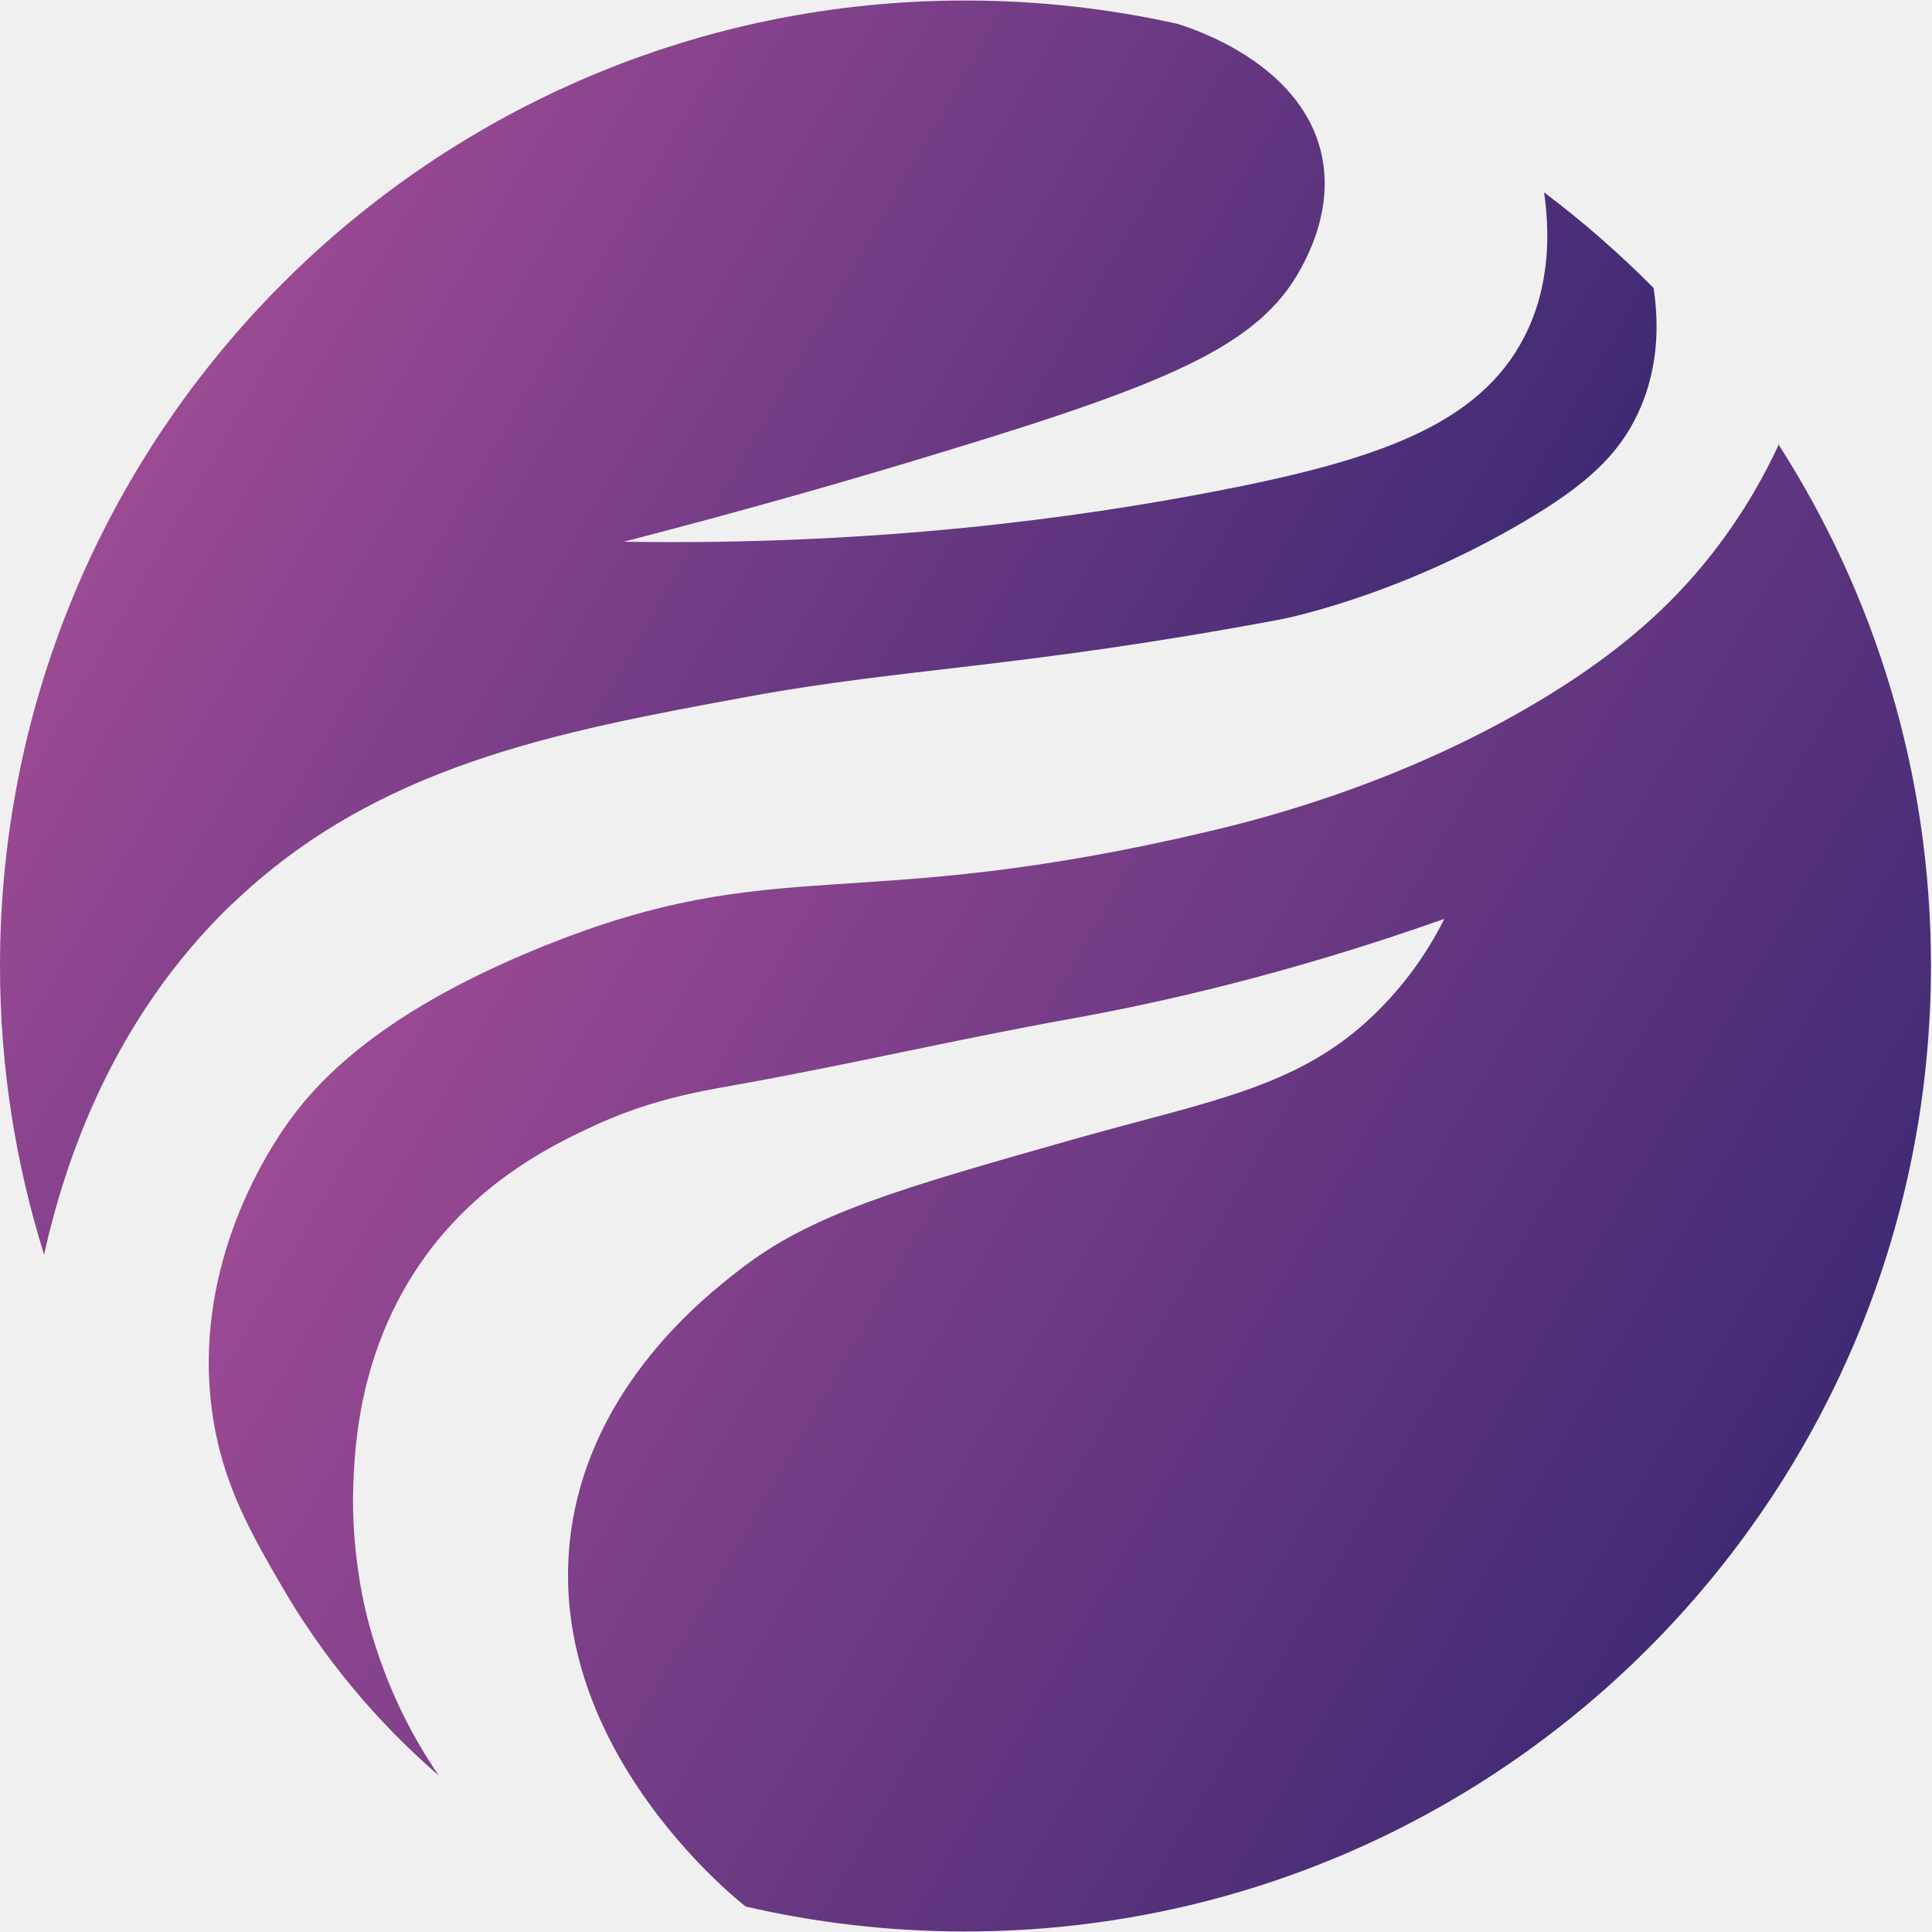
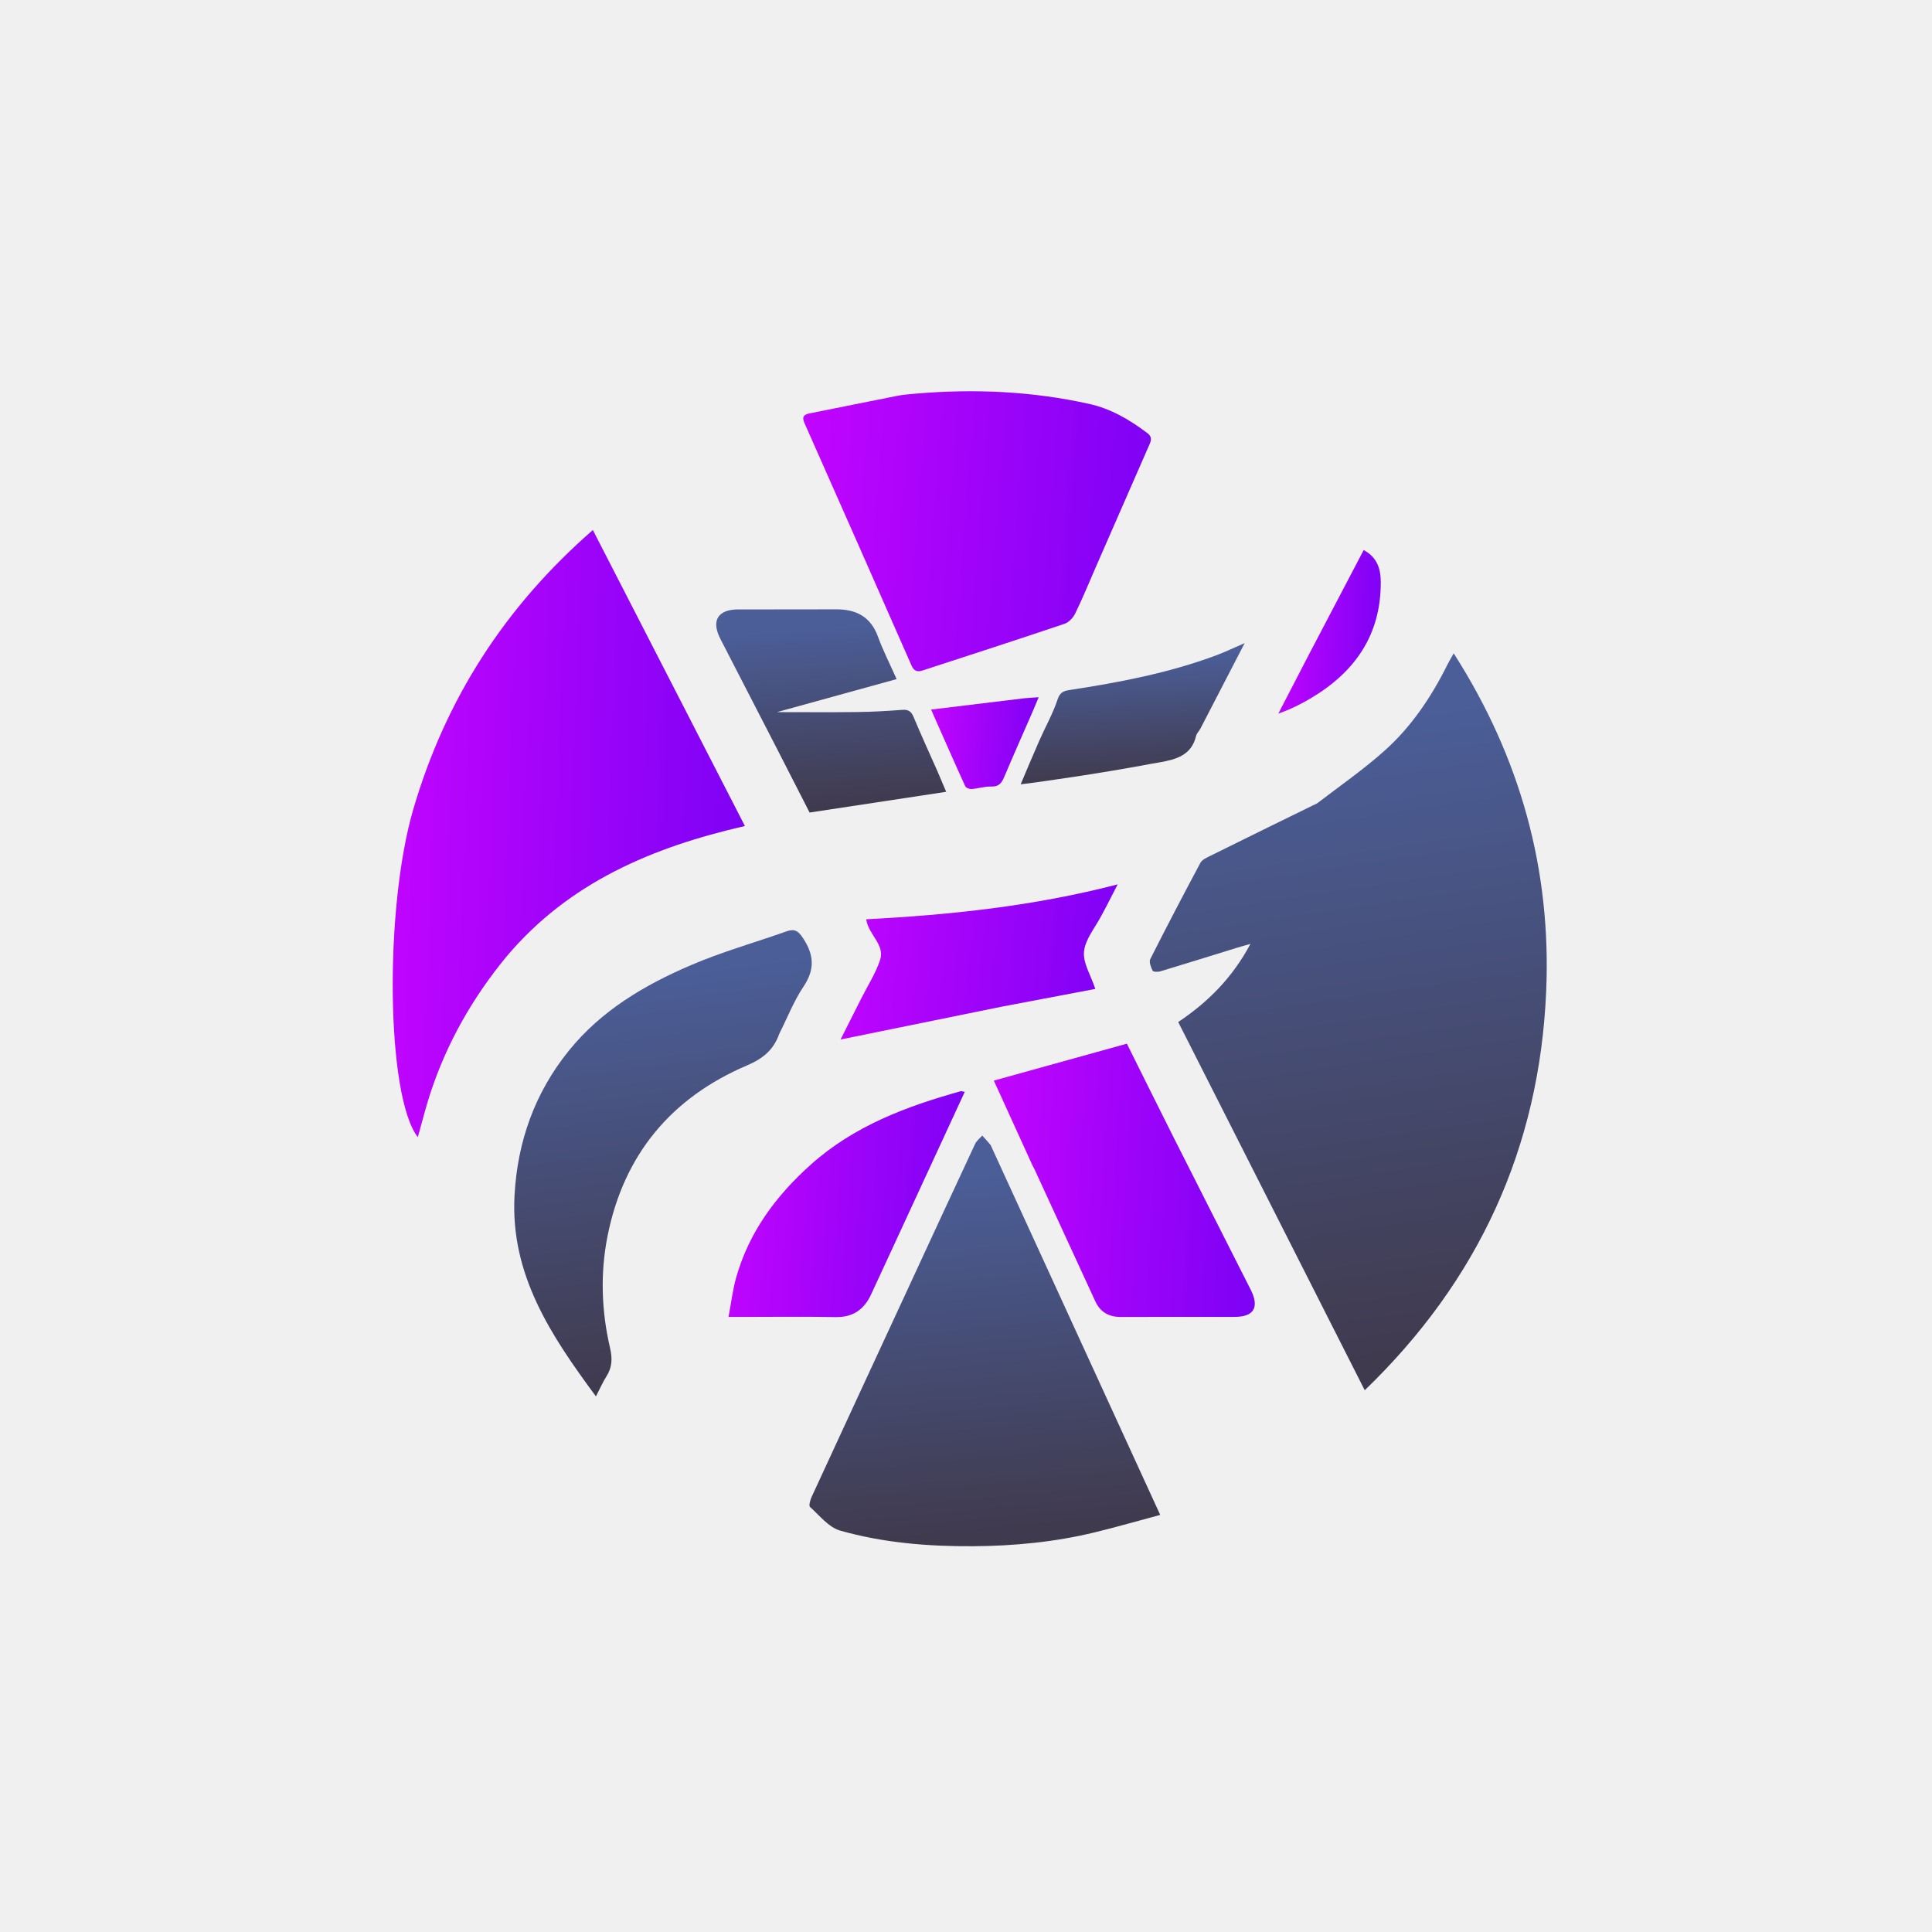
- <svg xmlns="http://www.w3.org/2000/svg" xmlns:xlink="http://www.w3.org/1999/xlink" id="Layer_2" viewBox="0 0 73.61 73.61">
+ <svg xmlns="http://www.w3.org/2000/svg" width="44" height="44" viewBox="0 0 44 44" fill="none">
+   <g clip-path="url(#clip0_1511_6787)">
+     <path d="M29.999 18.294C30.523 17.893 31.055 17.524 31.534 17.095C32.145 16.549 32.599 15.871 32.964 15.137C33 15.065 33.042 14.996 33.107 14.879C34.626 17.254 35.333 19.814 35.213 22.581C35.059 26.142 33.674 29.163 31.081 31.662C29.657 28.851 28.248 26.07 26.833 23.276C27.512 22.822 28.067 22.267 28.478 21.497C28.343 21.535 28.259 21.557 28.176 21.583C27.594 21.763 27.012 21.945 26.428 22.121C26.373 22.138 26.265 22.136 26.251 22.108C26.212 22.028 26.164 21.908 26.197 21.843C26.568 21.106 26.951 20.376 27.339 19.649C27.374 19.585 27.462 19.542 27.534 19.506C28.349 19.102 29.166 18.701 29.999 18.294Z" fill="url(#paint0_linear_1511_6787)" />
+     <path d="M22.56 26.076C23.846 28.881 25.124 31.669 26.423 34.501C25.916 34.637 25.427 34.778 24.934 34.898C24.026 35.119 23.098 35.208 22.167 35.214C21.144 35.221 20.12 35.138 19.133 34.858C18.873 34.784 18.665 34.515 18.447 34.319C18.416 34.291 18.452 34.163 18.483 34.094C19.202 32.534 19.924 30.976 20.646 29.418C21.165 28.296 21.683 27.173 22.207 26.053C22.241 25.98 22.314 25.925 22.37 25.862C22.431 25.928 22.492 25.994 22.56 26.076Z" fill="url(#paint1_linear_1511_6787)" />
+     <path d="M17.749 23.54C17.617 23.914 17.374 24.11 17.013 24.264C15.282 25.002 14.203 26.301 13.835 28.157C13.668 29.003 13.698 29.857 13.893 30.698C13.949 30.938 13.943 31.139 13.811 31.346C13.726 31.48 13.662 31.628 13.572 31.802C12.551 30.419 11.62 29.033 11.718 27.226C11.785 25.998 12.177 24.892 12.954 23.93C13.691 23.016 14.671 22.438 15.723 21.986C16.433 21.68 17.185 21.468 17.916 21.21C18.099 21.145 18.182 21.203 18.291 21.369C18.54 21.748 18.561 22.078 18.3 22.468C18.08 22.794 17.936 23.171 17.749 23.54Z" fill="url(#paint2_linear_1511_6787)" />
+     <path d="M21.346 17.556C21.418 17.724 21.482 17.875 21.549 18.033C20.51 18.191 19.486 18.346 18.438 18.505C18.191 18.022 17.936 17.522 17.68 17.023C17.255 16.198 16.829 15.374 16.405 14.548C16.193 14.134 16.348 13.88 16.812 13.879C17.555 13.877 18.297 13.881 19.039 13.877C19.498 13.875 19.828 14.043 19.995 14.499C20.112 14.819 20.268 15.125 20.42 15.466C19.49 15.723 18.576 15.975 17.695 16.218C18.285 16.218 18.905 16.224 19.525 16.216C19.868 16.212 20.212 16.192 20.554 16.166C20.693 16.156 20.755 16.208 20.807 16.331C20.977 16.737 21.16 17.138 21.346 17.556Z" fill="url(#paint3_linear_1511_6787)" />
+     <path d="M25.979 17.44C25.529 17.521 25.095 17.594 24.661 17.661C24.3 17.717 23.939 17.768 23.577 17.82C23.475 17.835 23.372 17.846 23.245 17.862C23.389 17.523 23.525 17.194 23.669 16.869C23.809 16.551 23.983 16.245 24.09 15.917C24.146 15.748 24.26 15.73 24.368 15.713C25.497 15.541 26.616 15.327 27.692 14.927C27.902 14.849 28.106 14.75 28.347 14.646C28.003 15.311 27.672 15.951 27.34 16.59C27.309 16.65 27.254 16.701 27.239 16.762C27.136 17.201 26.786 17.295 26.415 17.361C26.276 17.386 26.136 17.407 25.979 17.44Z" fill="url(#paint4_linear_1511_6787)" />
+     <path d="M11.538 21.782C10.762 22.723 10.177 23.753 9.801 24.898C9.692 25.229 9.609 25.57 9.516 25.899C8.797 24.977 8.748 20.696 9.414 18.425C10.149 15.917 11.502 13.814 13.502 12.071C14.658 14.32 15.801 16.547 16.965 18.812C14.866 19.293 12.963 20.091 11.538 21.782Z" fill="url(#paint5_linear_1511_6787)" />
+     <path d="M20.855 8.965C22.199 8.85 23.513 8.911 24.811 9.2C25.302 9.309 25.731 9.562 26.131 9.864C26.27 9.969 26.197 10.078 26.149 10.189C25.754 11.093 25.359 11.996 24.963 12.899C24.807 13.257 24.66 13.618 24.489 13.968C24.442 14.067 24.342 14.174 24.242 14.207C23.167 14.57 22.086 14.919 21.007 15.271C20.888 15.31 20.814 15.281 20.758 15.154C19.95 13.314 19.137 11.475 18.322 9.637C18.261 9.5 18.296 9.443 18.437 9.415C19.108 9.282 19.777 9.144 20.448 9.012C20.575 8.987 20.705 8.98 20.855 8.965Z" fill="url(#paint6_linear_1511_6787)" />
+     <path d="M23.516 26.546C23.222 25.898 22.934 25.267 22.634 24.61C23.658 24.326 24.651 24.05 25.664 23.769C26.018 24.48 26.374 25.201 26.736 25.919C27.317 27.072 27.903 28.222 28.485 29.374C28.686 29.774 28.556 29.991 28.12 29.991C27.255 29.992 26.39 29.99 25.526 29.993C25.253 29.994 25.057 29.882 24.944 29.635C24.48 28.631 24.019 27.626 23.556 26.621C23.547 26.601 23.533 26.582 23.516 26.546Z" fill="url(#paint7_linear_1511_6787)" />
+     <path d="M20.288 28.509C20.133 28.843 19.986 29.163 19.838 29.481C19.678 29.825 19.424 30.004 19.027 29.996C18.316 29.982 17.605 29.992 16.894 29.992C16.813 29.992 16.731 29.992 16.591 29.992C16.653 29.668 16.687 29.374 16.766 29.094C17.06 28.058 17.67 27.235 18.467 26.522C19.453 25.64 20.641 25.198 21.882 24.851C21.895 24.848 21.911 24.856 21.972 24.866C21.41 26.083 20.853 27.288 20.288 28.509Z" fill="url(#paint8_linear_1511_6787)" />
+     <path d="M22.799 22.929C21.586 23.177 20.392 23.42 19.143 23.674C19.316 23.331 19.463 23.039 19.61 22.748C19.757 22.454 19.94 22.172 20.043 21.864C20.16 21.512 19.778 21.291 19.727 20.936C21.636 20.836 23.535 20.639 25.454 20.141C25.345 20.353 25.264 20.512 25.182 20.67C25.151 20.731 25.116 20.791 25.084 20.852C24.944 21.123 24.718 21.385 24.688 21.668C24.66 21.929 24.843 22.212 24.945 22.522C24.25 22.654 23.534 22.789 22.799 22.929Z" fill="url(#paint9_linear_1511_6787)" />
+     <path d="M29.787 14.95C30.216 14.133 30.637 13.33 31.057 12.527C31.37 12.696 31.446 12.961 31.446 13.264C31.448 14.457 30.862 15.298 29.87 15.892C29.636 16.032 29.393 16.154 29.113 16.252C29.335 15.823 29.557 15.394 29.787 14.95Z" fill="url(#paint10_linear_1511_6787)" />
+     <path d="M23.332 15.902C23.442 15.894 23.531 15.887 23.656 15.878C23.604 16 23.56 16.109 23.513 16.217C23.3 16.707 23.081 17.196 22.873 17.689C22.814 17.828 22.754 17.918 22.579 17.913C22.429 17.908 22.279 17.958 22.128 17.97C22.08 17.973 22 17.943 21.983 17.907C21.721 17.332 21.468 16.754 21.205 16.16C21.929 16.071 22.621 15.987 23.332 15.902Z" fill="url(#paint11_linear_1511_6787)" />
+   </g>
  <defs>
-     <style>.cls-1{fill:url(#linear-gradient-2);}.cls-2{fill:none;}.cls-3{fill:url(#linear-gradient);}</style>
-     <linearGradient id="linear-gradient" x1="7.29" y1="14.3" x2="49.27" y2="38.54" gradientTransform="matrix(1, 0, 0, 1, 0, 0)" gradientUnits="userSpaceOnUse">
-       <stop offset="0" stop-color="#9c4a94" />
-       <stop offset="1" stop-color="#402a74" />
+     <linearGradient id="paint0_linear_1511_6787" x1="30.706" y1="16.369" x2="32.874" y2="30.79" gradientUnits="userSpaceOnUse">
+       <stop stop-color="#4B5E98" />
+       <stop offset="1" stop-color="#403A4E" />
    </linearGradient>
-     <linearGradient id="linear-gradient-2" x1="18.95" y1="28.83" x2="67.67" y2="56.96" xlink:href="#linear-gradient" />
+     <linearGradient id="paint1_linear_1511_6787" x1="22.429" y1="26.692" x2="23.201" y2="34.837" gradientUnits="userSpaceOnUse">
+       <stop stop-color="#4B5E98" />
+       <stop offset="1" stop-color="#403A4E" />
+     </linearGradient>
+     <linearGradient id="paint2_linear_1511_6787" x1="15.099" y1="22.127" x2="16.264" y2="31.309" gradientUnits="userSpaceOnUse">
+       <stop stop-color="#4B5E98" />
+       <stop offset="1" stop-color="#403A4E" />
+     </linearGradient>
+     <linearGradient id="paint3_linear_1511_6787" x1="18.93" y1="14.288" x2="19.22" y2="18.334" gradientUnits="userSpaceOnUse">
+       <stop stop-color="#4B5E98" />
+       <stop offset="1" stop-color="#403A4E" />
+     </linearGradient>
+     <linearGradient id="paint4_linear_1511_6787" x1="25.796" y1="14.932" x2="25.94" y2="17.75" gradientUnits="userSpaceOnUse">
+       <stop stop-color="#4B5E98" />
+       <stop offset="1" stop-color="#403A4E" />
+     </linearGradient>
+     <linearGradient id="paint5_linear_1511_6787" x1="8.944" y1="18.985" x2="16.954" y2="19.279" gradientUnits="userSpaceOnUse">
+       <stop stop-color="#C004FE" />
+       <stop offset="1" stop-color="#7E02F5" />
+     </linearGradient>
+     <linearGradient id="paint6_linear_1511_6787" x1="18.293" y1="12.099" x2="26.163" y2="12.718" gradientUnits="userSpaceOnUse">
+       <stop stop-color="#C004FE" />
+       <stop offset="1" stop-color="#7E02F5" />
+     </linearGradient>
+     <linearGradient id="paint7_linear_1511_6787" x1="22.634" y1="26.881" x2="28.556" y2="27.239" gradientUnits="userSpaceOnUse">
+       <stop stop-color="#C004FE" />
+       <stop offset="1" stop-color="#7E02F5" />
+     </linearGradient>
+     <linearGradient id="paint8_linear_1511_6787" x1="16.591" y1="27.423" x2="21.948" y2="27.778" gradientUnits="userSpaceOnUse">
+       <stop stop-color="#C004FE" />
+       <stop offset="1" stop-color="#7E02F5" />
+     </linearGradient>
+     <linearGradient id="paint9_linear_1511_6787" x1="19.143" y1="21.908" x2="25.374" y2="22.613" gradientUnits="userSpaceOnUse">
+       <stop stop-color="#C004FE" />
+       <stop offset="1" stop-color="#7E02F5" />
+     </linearGradient>
+     <linearGradient id="paint10_linear_1511_6787" x1="29.113" y1="14.389" x2="31.443" y2="14.482" gradientUnits="userSpaceOnUse">
+       <stop stop-color="#C004FE" />
+       <stop offset="1" stop-color="#7E02F5" />
+     </linearGradient>
+     <linearGradient id="paint11_linear_1511_6787" x1="21.205" y1="16.924" x2="23.642" y2="17.105" gradientUnits="userSpaceOnUse">
+       <stop stop-color="#C004FE" />
+       <stop offset="1" stop-color="#7E02F5" />
+     </linearGradient>
+     <clipPath id="clip0_1511_6787">
+       <rect width="44" height="44" fill="white" />
+     </clipPath>
  </defs>
-   <g id="Dex_Logos">
-     <g id="Logo">
-       <g>
-         <path class="cls-2" d="M21.79,58.34c.65-5.46,5.07-8.9,6.43-9.95,2.74-2.14,6.05-3.08,12.67-4.95,5.47-1.55,8.87-1.99,11.86-5.13,1.15-1.21,1.87-2.42,2.31-3.28-5.97,2.11-10.86,3.2-14.25,3.81-4.25,.76-8.46,1.75-12.71,2.51-1.59,.28-3.42,.6-5.65,1.66-1.35,.64-3.89,1.88-5.94,4.51-2.74,3.52-2.95,7.39-3.02,9.1-.22,5.49,2.22,9.53,3.25,11.05,1.52,.99,3.39,2.05,5.59,2.99,2.95,1.26,5.66,1.96,7.86,2.36-5.65-3.5-9.04-9.19-8.39-14.68Z" />
-         <path class="cls-2" d="M10.76,60.46c-1.19-2.05-2.3-3.96-2.67-6.69-.73-5.31,1.9-9.53,2.7-10.72,1.06-1.56,3.35-4.33,9.83-6.96,9.1-3.7,11.86-1.19,25.51-4.43,1.77-.42,7.6-1.86,13.15-5.34,2.46-1.55,4.37-3.19,5.99-5.26,1.23-1.58,2.02-3.06,2.52-4.14-1.38-2.15-2.99-4.15-4.78-5.96,.16,1.04,.29,2.87-.58,4.75-.74,1.6-1.97,2.76-4.4,4.18-4.92,2.89-9.23,3.7-9.23,3.7-9.88,1.85-14.37,1.85-20.27,2.94-7.29,1.35-14.15,2.61-19.65,7.88-4.61,4.42-6.41,9.87-7.19,13.39,2.58,8.24,7.97,15.23,15.05,19.85-1.64-1.42-3.98-3.76-5.97-7.19Z" />
-         <path class="cls-2" d="M50.33,5.77c.46,1.91-.32,3.56-.62,4.16-1.51,3.08-4.71,4.51-13.66,7.23-3.26,.99-7.41,2.2-12.28,3.45,9.55,.15,17.22-.89,22.63-1.94,6.04-1.17,9.95-2.5,11.68-5.87,1.01-1.97,.96-4.04,.75-5.5-4.09-3.06-8.84-5.29-14-6.44,.6,.18,4.68,1.48,5.5,4.89Z" />
-         <path class="cls-3" d="M8.87,34.42c5.5-5.27,12.36-6.54,19.65-7.88,5.91-1.09,10.39-1.09,20.27-2.94,0,0,4.31-.81,9.23-3.7,2.43-1.42,3.66-2.58,4.4-4.18,.87-1.88,.74-3.71,.58-4.75-1.3-1.31-2.69-2.53-4.17-3.64,.21,1.45,.26,3.52-.75,5.5-1.73,3.37-5.64,4.7-11.68,5.87-5.42,1.05-13.08,2.09-22.63,1.94,4.87-1.26,9.02-2.46,12.28-3.46,8.95-2.72,12.15-4.16,13.66-7.23,.3-.6,1.08-2.26,.62-4.16-.82-3.41-4.9-4.71-5.5-4.89-2.58-.57-5.27-.88-8.03-.88C16.48,0,0,16.48,0,36.8c0,3.83,.59,7.52,1.68,11,.78-3.51,2.58-8.97,7.19-13.39Z" />
-         <path class="cls-1" d="M67.78,16.92c-.5,1.08-1.29,2.56-2.52,4.14-1.62,2.08-3.53,3.71-5.99,5.26-5.55,3.49-11.37,4.92-13.15,5.34-13.65,3.24-16.41,.73-25.51,4.43-6.48,2.63-8.77,5.4-9.83,6.96-.8,1.19-3.43,5.41-2.7,10.72,.37,2.73,1.48,4.64,2.67,6.69,1.99,3.43,4.33,5.77,5.97,7.19h0c-.52-.75-1.39-2.14-2.1-4.03-.34-.91-.54-1.64-.63-2-.1-.39-.62-2.53-.53-5.02,.06-1.48,.2-5.47,3.02-9.1,2.05-2.63,4.59-3.87,5.94-4.51,2.23-1.06,4.06-1.38,5.65-1.66,4.25-.76,8.46-1.75,12.71-2.51,3.39-.61,8.28-1.7,14.25-3.81-.43,.86-1.15,2.07-2.31,3.28-2.99,3.13-6.39,3.58-11.86,5.13-6.62,1.88-9.93,2.82-12.67,4.95-1.34,1.04-5.65,4.4-6.43,9.95-1.13,8.07,6.17,13.94,6.65,14.32,2.69,.62,5.48,.95,8.36,.95,20.33,0,36.8-16.48,36.8-36.8,0-7.33-2.14-14.15-5.83-19.89Z" />
-       </g>
-     </g>
-   </g>
</svg>
